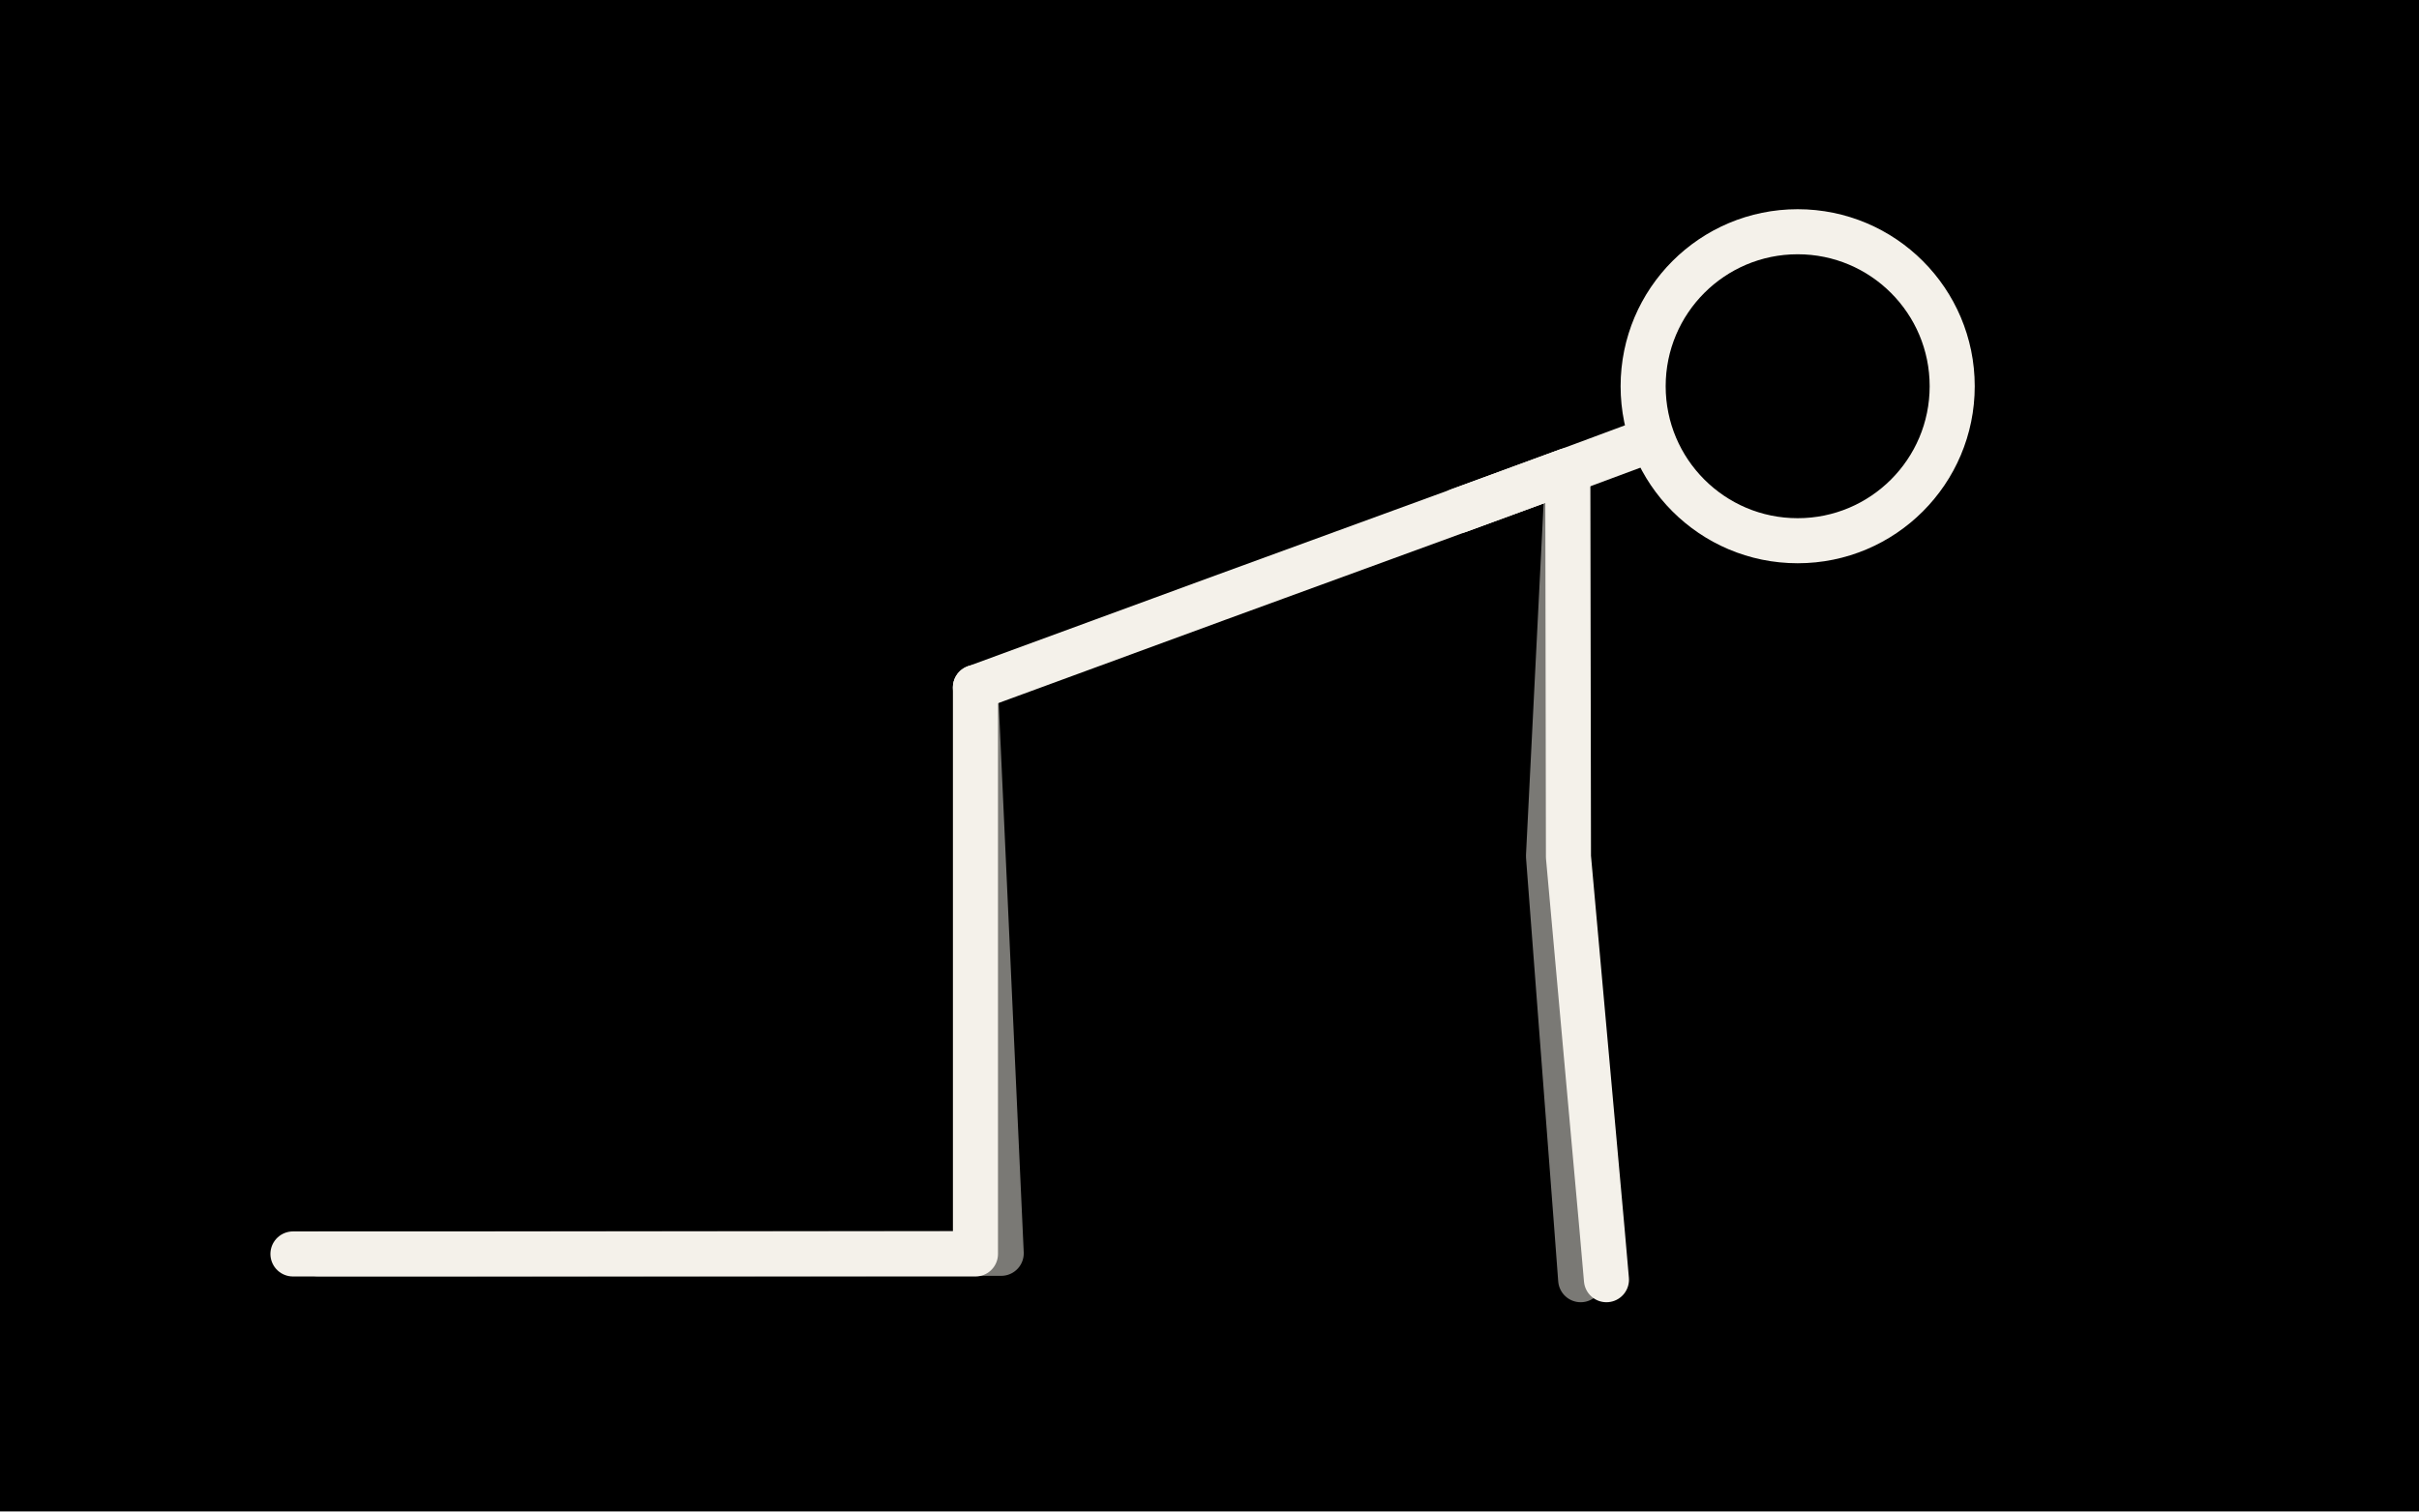
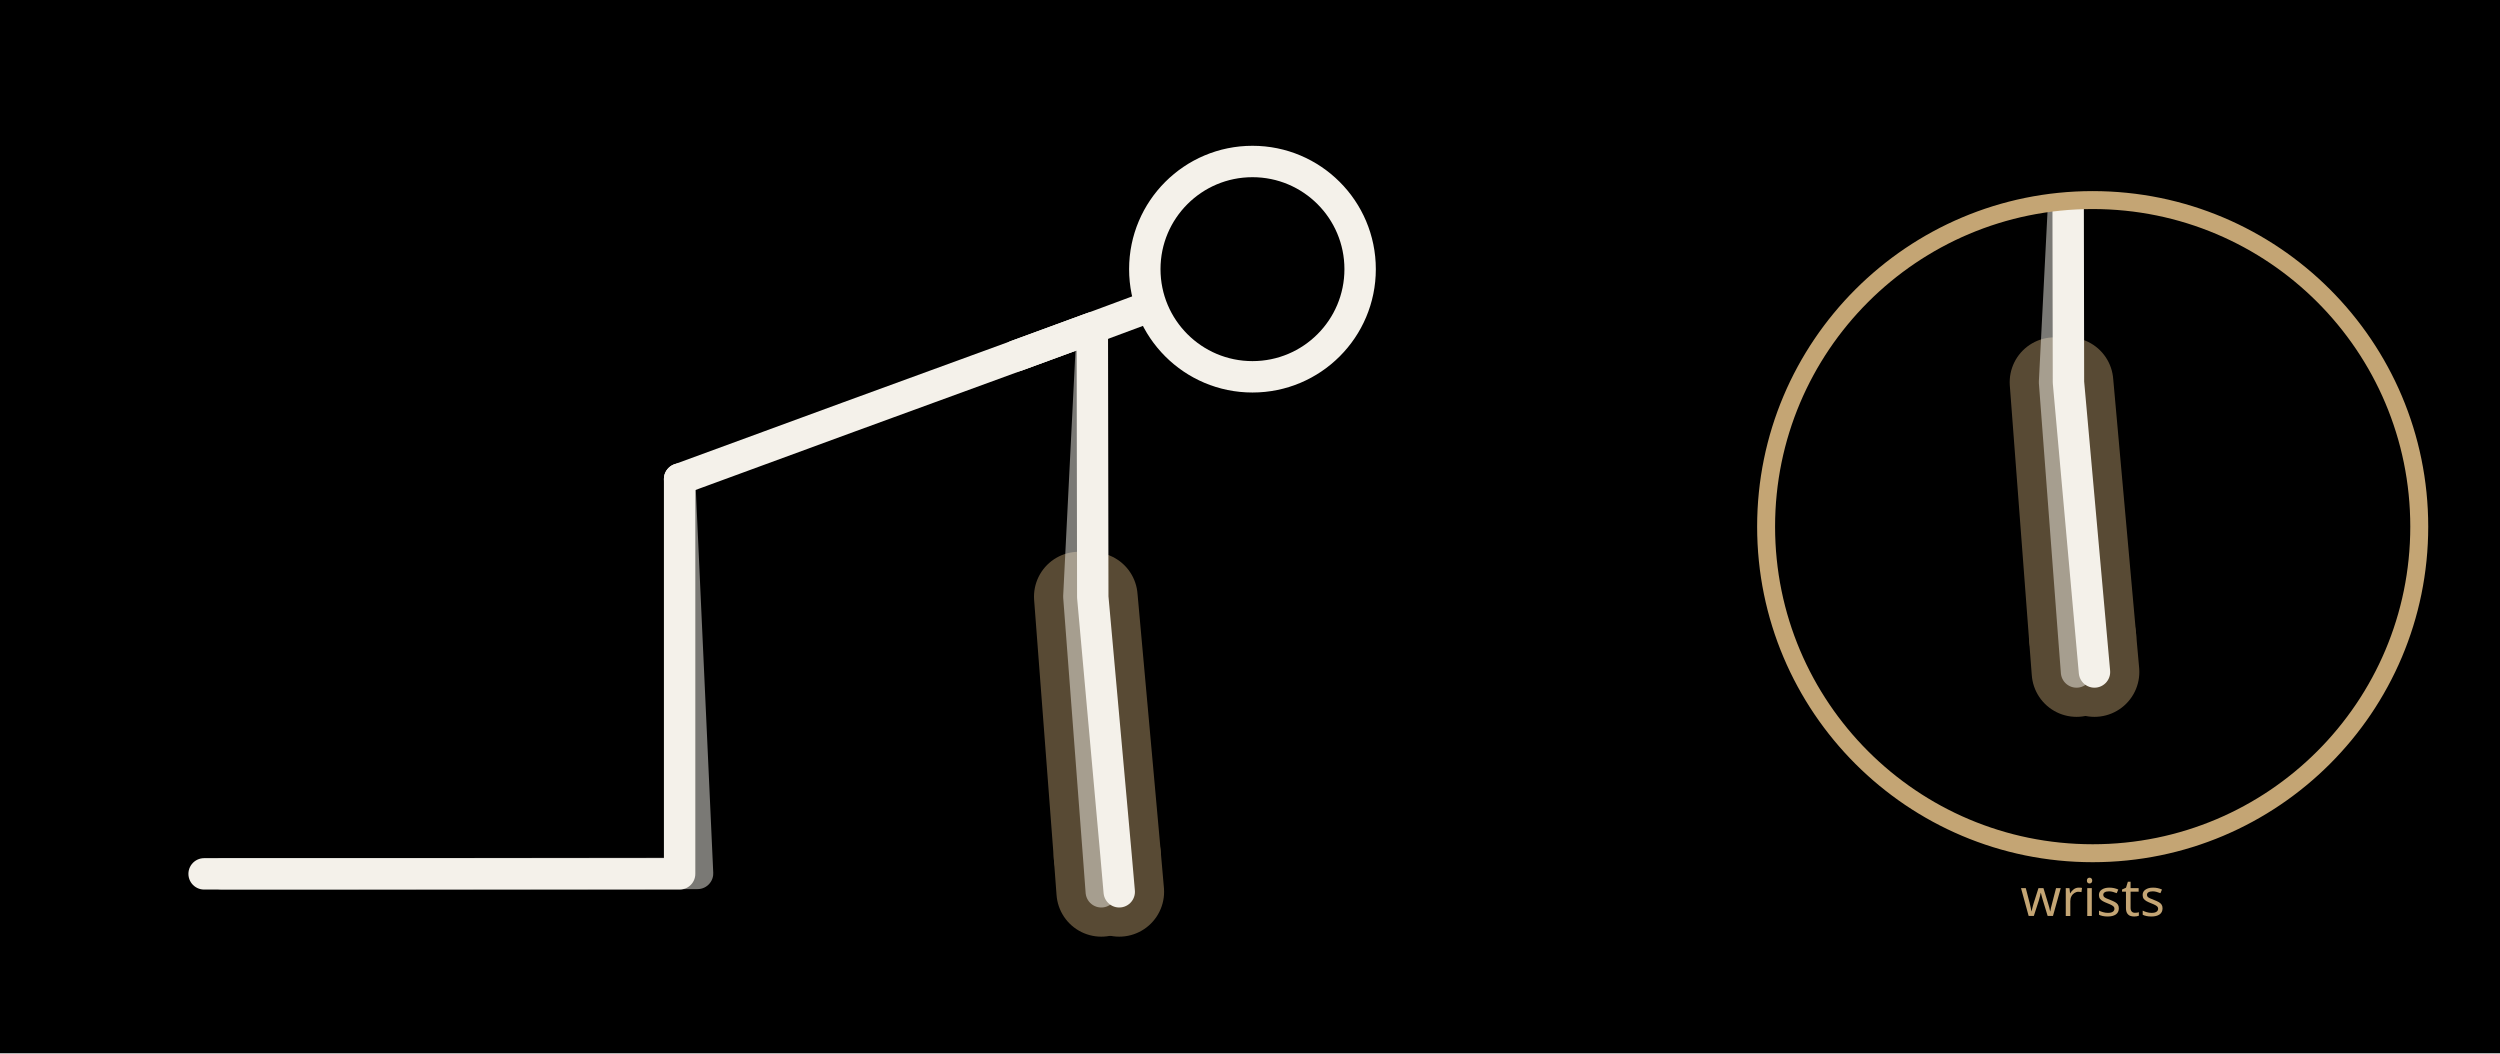
- <svg xmlns="http://www.w3.org/2000/svg" viewBox="-201.5 -198.8 375.7 234.8" role="img" aria-label="Wrist load">
-   <rect x="-201.5" y="-198.8" width="375.7" height="234.8" fill="#000" />
+ <svg xmlns="http://www.w3.org/2000/svg" viewBox="-201.5 -198.8 557.3 234.8" role="img" aria-label="Wrist load">
+   <rect x="-201.5" y="-198.8" width="557.3" height="234.8" fill="#000" />
  <g fill="none" stroke="#f4f1ea" stroke-width="7" stroke-linecap="round" stroke-linejoin="round">
+     <g stroke="#c4a574" stroke-width="20" opacity="0.45">
+       <polyline points="42.1,-65.7 47.3,-8">
+         <animate attributeName="points" values="42.1,-65.7 47.3,-8;42.1,-65.7 47.3,-8;41.9,-65.7 47.3,-8;41.4,-65.7 47.2,-8;41.2,-65.6 47.2,-8;41.3,-65.7 47.2,-8;41.8,-65.7 47.2,-8;42.7,-65.8 47.4,-8;44,-65.9 47.5,-8;45.7,-66 47.7,-8;47.5,-66 47.9,-8;49.3,-66 48.2,-8;51.1,-65.9 48.4,-8;52.6,-65.8 48.6,-8;53.6,-65.8 48.7,-8;54,-65.7 48.7,-8;54,-65.7 48.7,-8;53.6,-65.8 48.7,-8;52.6,-65.8 48.6,-8;51.1,-65.9 48.4,-8;49.3,-66 48.2,-8;47.5,-66 47.9,-8;45.7,-66 47.7,-8;44,-65.9 47.5,-8;42.7,-65.8 47.4,-8;41.8,-65.7 47.2,-8;41.3,-65.7 47.2,-8;41.2,-65.6 47.2,-8;41.4,-65.7 47.2,-8;41.9,-65.7 47.3,-8;42.1,-65.7 47.3,-8" dur="3.3s" repeatCount="indefinite" calcMode="linear" keyTimes="0;0.121;0.147;0.173;0.199;0.225;0.251;0.277;0.303;0.329;0.355;0.381;0.407;0.433;0.459;0.485;0.636;0.662;0.688;0.714;0.74;0.766;0.792;0.818;0.844;0.87;0.896;0.922;0.948;0.974;1" />
+       </polyline>
+       <polyline points="47.3,-8 48,0">
+         <animate attributeName="points" values="47.3,-8 48,0;47.3,-8 48,0;47.3,-8 48,0;47.2,-8 48,0;47.2,-8 48,0;47.2,-8 48,0;47.2,-8 48,0;47.4,-8 48,0;47.5,-8 48,0;47.7,-8 48,0;47.9,-8 48,0;48.2,-8 48,0;48.4,-8 48,0;48.6,-8 48,0;48.7,-8 48,0;48.7,-8 48,0;48.7,-8 48,0;48.7,-8 48,0;48.6,-8 48,0;48.4,-8 48,0;48.2,-8 48,0;47.9,-8 48,0;47.7,-8 48,0;47.5,-8 48,0;47.4,-8 48,0;47.2,-8 48,0;47.2,-8 48,0;47.2,-8 48,0;47.2,-8 48,0;47.3,-8 48,0;47.3,-8 48,0" dur="3.3s" repeatCount="indefinite" calcMode="linear" keyTimes="0;0.121;0.147;0.173;0.199;0.225;0.251;0.277;0.303;0.329;0.355;0.381;0.407;0.433;0.459;0.485;0.636;0.662;0.688;0.714;0.74;0.766;0.792;0.818;0.844;0.87;0.896;0.922;0.948;0.974;1" />
+       </polyline>
+       <polyline points="39,-65.8 43.4,-8">
+         <animate attributeName="points" values="39,-65.8 43.4,-8;39,-65.8 43.4,-8;39,-65.8 43.4,-8;38.8,-65.8 43.4,-8;38.9,-65.8 43.4,-8;39.3,-65.9 43.4,-8;40,-66 43.5,-8.1;41.2,-66.1 43.7,-8.1;42.8,-66.1 43.9,-8.2;44.7,-66.2 44.1,-8.2;46.8,-66.2 44.4,-8.2;49.1,-66.1 44.7,-8.2;51.3,-65.9 44.9,-8.2;53.5,-65.6 45.2,-8.2;55.5,-65.3 45.5,-8.2;57.3,-65 45.7,-8.1;57.3,-65 45.7,-8.1;55.5,-65.3 45.5,-8.2;53.5,-65.6 45.2,-8.2;51.3,-65.9 44.9,-8.2;49.1,-66.1 44.7,-8.2;46.8,-66.2 44.4,-8.2;44.7,-66.2 44.1,-8.2;42.8,-66.1 43.9,-8.2;41.2,-66.1 43.7,-8.1;40,-66 43.5,-8.1;39.3,-65.9 43.4,-8;38.9,-65.8 43.4,-8;38.8,-65.8 43.4,-8;39,-65.8 43.4,-8;39,-65.8 43.4,-8" dur="3.3s" repeatCount="indefinite" calcMode="linear" keyTimes="0;0.121;0.147;0.173;0.199;0.225;0.251;0.277;0.303;0.329;0.355;0.381;0.407;0.433;0.459;0.485;0.636;0.662;0.688;0.714;0.74;0.766;0.792;0.818;0.844;0.87;0.896;0.922;0.948;0.974;1" />
+       </polyline>
+       <polyline points="43.4,-8 44,0">
+         <animate attributeName="points" values="43.4,-8 44,0;43.4,-8 44,0;43.4,-8 44,0;43.4,-8 44,0;43.4,-8 44,0;43.4,-8 44,-0.1;43.5,-8.1 44,-0.1;43.7,-8.1 44,-0.1;43.9,-8.2 44,-0.2;44.1,-8.2 44,-0.2;44.4,-8.2 44,-0.2;44.7,-8.2 44.1,-0.2;44.9,-8.2 44.1,-0.3;45.2,-8.2 44.1,-0.3;45.5,-8.2 44.1,-0.3;45.7,-8.1 44.1,-0.3;45.7,-8.1 44.1,-0.3;45.5,-8.2 44.1,-0.3;45.2,-8.2 44.1,-0.3;44.9,-8.2 44.1,-0.3;44.7,-8.2 44.1,-0.2;44.4,-8.2 44,-0.2;44.1,-8.2 44,-0.2;43.9,-8.2 44,-0.2;43.7,-8.1 44,-0.1;43.5,-8.1 44,-0.1;43.4,-8 44,-0.1;43.4,-8 44,0;43.4,-8 44,0;43.4,-8 44,0;43.4,-8 44,0" dur="3.3s" repeatCount="indefinite" calcMode="linear" keyTimes="0;0.121;0.147;0.173;0.199;0.225;0.251;0.277;0.303;0.329;0.355;0.381;0.407;0.433;0.459;0.485;0.636;0.662;0.688;0.714;0.74;0.766;0.792;0.818;0.844;0.87;0.896;0.922;0.948;0.974;1" />
+       </polyline>
+     </g>
    <polyline points="-50,-92 -50,-92 -46,-4.1 -132,-4 -152,-4" opacity="0.5">
      <animate attributeName="points" values="-50,-92 -50,-92 -46,-4.1 -132,-4 -152,-4;-50,-92 -50,-92 -46,-4.1 -132,-4 -152,-4;-49.6,-91.9 -49.6,-91.9 -46,-4 -132,-4 -152,-4;-48.6,-91.8 -48.6,-91.8 -46,-3.8 -132,-4 -152,-4;-46.9,-91.6 -46.9,-91.6 -46,-3.6 -132,-4 -152,-4;-44.7,-91.2 -44.7,-91.2 -46,-3.3 -132,-4 -152,-4;-42.1,-90.9 -42.1,-90.9 -46,-3 -132,-4 -152,-4;-39.1,-90.4 -39.1,-90.4 -46,-2.7 -132,-4 -152,-4;-36,-90 -36,-90 -46,-2.6 -132,-4 -152,-4;-32.9,-89.6 -32.9,-89.6 -46,-2.5 -132,-4 -152,-4;-29.9,-89.1 -29.9,-89.1 -46,-2.6 -132,-4 -152,-4;-27.3,-88.8 -27.3,-88.8 -46,-2.8 -132,-4 -152,-4;-25.1,-88.4 -25.1,-88.4 -46,-3 -132,-4 -152,-4;-23.4,-88.2 -23.4,-88.2 -46,-3.2 -132,-4 -152,-4;-22.4,-88.1 -22.4,-88.1 -46,-3.3 -132,-4 -152,-4;-22,-88 -22,-88 -46,-3.3 -132,-4 -152,-4;-22,-88 -22,-88 -46,-3.3 -132,-4 -152,-4;-22.4,-88.1 -22.4,-88.1 -46,-3.3 -132,-4 -152,-4;-23.4,-88.2 -23.4,-88.2 -46,-3.2 -132,-4 -152,-4;-25.1,-88.4 -25.1,-88.4 -46,-3 -132,-4 -152,-4;-27.3,-88.8 -27.3,-88.8 -46,-2.8 -132,-4 -152,-4;-29.9,-89.1 -29.9,-89.1 -46,-2.6 -132,-4 -152,-4;-32.9,-89.6 -32.9,-89.6 -46,-2.5 -132,-4 -152,-4;-36,-90 -36,-90 -46,-2.6 -132,-4 -152,-4;-39.1,-90.4 -39.1,-90.4 -46,-2.7 -132,-4 -152,-4;-42.1,-90.9 -42.1,-90.9 -46,-3 -132,-4 -152,-4;-44.7,-91.2 -44.7,-91.2 -46,-3.3 -132,-4 -152,-4;-46.9,-91.6 -46.9,-91.6 -46,-3.6 -132,-4 -152,-4;-48.6,-91.8 -48.6,-91.8 -46,-3.8 -132,-4 -152,-4;-49.6,-91.9 -49.6,-91.9 -46,-4 -132,-4 -152,-4;-50,-92 -50,-92 -46,-4.1 -132,-4 -152,-4" dur="3.3s" repeatCount="indefinite" calcMode="linear" keyTimes="0;0.121;0.147;0.173;0.199;0.225;0.251;0.277;0.303;0.329;0.355;0.381;0.407;0.433;0.459;0.485;0.636;0.662;0.688;0.714;0.74;0.766;0.792;0.818;0.844;0.87;0.896;0.922;0.948;0.974;1" />
    </polyline>
    <polyline points="25.1,-119.5 42,-125.7 39,-65.8 43.4,-8 44,0" opacity="0.5">
      <animate attributeName="points" values="25.1,-119.5 42,-125.7 39,-65.8 43.4,-8 44,0;25.1,-119.5 42,-125.7 39,-65.8 43.4,-8 44,0;25.5,-119.5 42.4,-125.7 39,-65.8 43.4,-8 44,0;26.5,-119.4 43.4,-125.6 38.8,-65.8 43.4,-8 44,0;28.1,-119.3 45,-125.5 38.9,-65.8 43.4,-8 44,0;30.3,-119.1 47.1,-125.4 39.3,-65.9 43.4,-8 44,-0.1;32.9,-118.9 49.7,-125.2 40,-66 43.5,-8.1 44,-0.1;35.8,-118.6 52.6,-125 41.2,-66.1 43.7,-8.1 44,-0.1;38.8,-118.4 55.6,-124.8 42.8,-66.1 43.9,-8.2 44,-0.2;41.8,-118.1 58.7,-124.5 44.7,-66.2 44.1,-8.2 44,-0.2;44.7,-117.9 61.5,-124.3 46.8,-66.2 44.4,-8.2 44,-0.2;47.3,-117.6 64.1,-124.1 49.1,-66.1 44.7,-8.2 44.1,-0.2;49.5,-117.5 66.3,-124 51.3,-65.9 44.9,-8.2 44.1,-0.3;51.1,-117.3 67.9,-123.9 53.5,-65.6 45.2,-8.2 44.1,-0.3;52.1,-117.2 68.9,-123.8 55.5,-65.3 45.5,-8.2 44.1,-0.3;52.5,-117.2 69.2,-123.8 57.3,-65 45.7,-8.1 44.1,-0.3;52.5,-117.2 69.2,-123.8 57.3,-65 45.7,-8.1 44.1,-0.3;52.1,-117.2 68.9,-123.8 55.5,-65.3 45.5,-8.2 44.1,-0.3;51.1,-117.3 67.9,-123.9 53.5,-65.6 45.2,-8.2 44.1,-0.3;49.5,-117.5 66.3,-124 51.3,-65.9 44.9,-8.2 44.1,-0.3;47.3,-117.6 64.1,-124.1 49.1,-66.1 44.7,-8.2 44.1,-0.2;44.7,-117.9 61.5,-124.3 46.8,-66.2 44.4,-8.2 44,-0.2;41.8,-118.1 58.7,-124.5 44.7,-66.2 44.1,-8.2 44,-0.2;38.8,-118.4 55.6,-124.8 42.8,-66.1 43.9,-8.2 44,-0.2;35.8,-118.6 52.6,-125 41.2,-66.1 43.7,-8.1 44,-0.1;32.9,-118.9 49.7,-125.2 40,-66 43.5,-8.1 44,-0.1;30.3,-119.1 47.1,-125.4 39.3,-65.9 43.4,-8 44,-0.1;28.1,-119.3 45,-125.5 38.9,-65.8 43.4,-8 44,0;26.5,-119.4 43.4,-125.6 38.8,-65.8 43.4,-8 44,0;25.5,-119.5 42.4,-125.7 39,-65.8 43.4,-8 44,0;25.1,-119.5 42,-125.7 39,-65.8 43.4,-8 44,0" dur="3.3s" repeatCount="indefinite" calcMode="linear" keyTimes="0;0.121;0.147;0.173;0.199;0.225;0.251;0.277;0.303;0.329;0.355;0.381;0.407;0.433;0.459;0.485;0.636;0.662;0.688;0.714;0.74;0.766;0.792;0.818;0.844;0.87;0.896;0.922;0.948;0.974;1" />
    </polyline>
    <polyline points="-50,-92 -12.4,-105.8 25.1,-119.5 43.9,-126.4 55.2,-130.6">
      <animate attributeName="points" values="-50,-92 -12.4,-105.8 25.1,-119.5 43.9,-126.4 55.2,-130.6;-50,-92 -12.4,-105.8 25.1,-119.5 43.9,-126.4 55.2,-130.6;-49.6,-91.9 -12.1,-105.7 25.5,-119.5 44.2,-126.4 55.5,-130.5;-48.6,-91.8 -11.1,-105.6 26.5,-119.4 45.2,-126.3 56.5,-130.5;-46.9,-91.6 -9.4,-105.4 28.1,-119.3 46.9,-126.2 58.1,-130.4;-44.7,-91.2 -7.2,-105.2 30.3,-119.1 49,-126.1 60.3,-130.2;-42.1,-90.9 -4.6,-104.9 32.9,-118.9 51.6,-125.9 62.8,-130.1;-39.1,-90.4 -1.7,-104.5 35.8,-118.6 54.5,-125.7 65.7,-129.9;-36,-90 1.4,-104.2 38.8,-118.4 57.5,-125.5 68.7,-129.7;-32.9,-89.6 4.5,-103.8 41.8,-118.1 60.5,-125.2 71.7,-129.5;-29.9,-89.1 7.4,-103.5 44.7,-117.9 63.4,-125 74.6,-129.4;-27.3,-88.8 10,-103.2 47.3,-117.6 66,-124.9 77.2,-129.2;-25.1,-88.4 12.2,-102.9 49.5,-117.5 68.1,-124.7 79.3,-129.1;-23.4,-88.2 13.9,-102.8 51.1,-117.3 69.8,-124.6 80.9,-129;-22.4,-88.1 14.9,-102.6 52.1,-117.2 70.8,-124.5 81.9,-128.9;-22,-88 15.2,-102.6 52.5,-117.2 71.1,-124.5 82.3,-128.9;-22,-88 15.2,-102.6 52.5,-117.2 71.1,-124.5 82.3,-128.9;-22.4,-88.1 14.9,-102.6 52.1,-117.2 70.8,-124.5 81.9,-128.9;-23.4,-88.2 13.9,-102.8 51.1,-117.3 69.8,-124.6 80.9,-129;-25.1,-88.4 12.2,-102.9 49.5,-117.5 68.1,-124.7 79.3,-129.1;-27.3,-88.8 10,-103.2 47.3,-117.6 66,-124.9 77.2,-129.2;-29.9,-89.1 7.4,-103.5 44.7,-117.9 63.4,-125 74.6,-129.4;-32.9,-89.6 4.5,-103.8 41.8,-118.1 60.5,-125.2 71.7,-129.5;-36,-90 1.4,-104.2 38.8,-118.4 57.5,-125.5 68.7,-129.7;-39.1,-90.4 -1.7,-104.5 35.8,-118.6 54.5,-125.7 65.7,-129.9;-42.1,-90.9 -4.6,-104.9 32.9,-118.9 51.6,-125.9 62.8,-130.1;-44.7,-91.2 -7.2,-105.2 30.3,-119.1 49,-126.1 60.3,-130.2;-46.9,-91.6 -9.4,-105.4 28.1,-119.3 46.9,-126.2 58.1,-130.4;-48.6,-91.8 -11.1,-105.6 26.5,-119.4 45.2,-126.3 56.5,-130.5;-49.6,-91.9 -12.1,-105.7 25.5,-119.5 44.2,-126.4 55.5,-130.5;-50,-92 -12.4,-105.8 25.1,-119.5 43.9,-126.4 55.2,-130.6" dur="3.3s" repeatCount="indefinite" calcMode="linear" keyTimes="0;0.121;0.147;0.173;0.199;0.225;0.251;0.277;0.303;0.329;0.355;0.381;0.407;0.433;0.459;0.485;0.636;0.662;0.688;0.714;0.74;0.766;0.792;0.818;0.844;0.87;0.896;0.922;0.948;0.974;1" />
    </polyline>
    <circle cx="77.7" cy="-138.8" r="24" fill="#000">
      <animate attributeName="cx" values="77.7;77.7;78;79;80.6;82.8;85.3;88.2;91.2;94.2;97;99.6;101.7;103.3;104.3;104.6;104.6;104.3;103.3;101.7;99.6;97;94.2;91.2;88.2;85.3;82.8;80.6;79;78;77.7" dur="3.3s" repeatCount="indefinite" calcMode="linear" keyTimes="0;0.121;0.147;0.173;0.199;0.225;0.251;0.277;0.303;0.329;0.355;0.381;0.407;0.433;0.459;0.485;0.636;0.662;0.688;0.714;0.74;0.766;0.792;0.818;0.844;0.87;0.896;0.922;0.948;0.974;1" />
      <animate attributeName="cy" values="-138.8;-138.8;-138.8;-138.8;-138.7;-138.6;-138.5;-138.4;-138.2;-138.1;-138;-137.9;-137.8;-137.7;-137.6;-137.6;-137.6;-137.6;-137.7;-137.8;-137.9;-138;-138.1;-138.2;-138.4;-138.5;-138.6;-138.7;-138.8;-138.8;-138.8" dur="3.3s" repeatCount="indefinite" calcMode="linear" keyTimes="0;0.121;0.147;0.173;0.199;0.225;0.251;0.277;0.303;0.329;0.355;0.381;0.407;0.433;0.459;0.485;0.636;0.662;0.688;0.714;0.74;0.766;0.792;0.818;0.844;0.87;0.896;0.922;0.948;0.974;1" />
    </circle>
    <polyline points="-50,-92 -50,-92 -50,-4 -136,-4 -156,-4">
      <animate attributeName="points" values="-50,-92 -50,-92 -50,-4 -136,-4 -156,-4;-50,-92 -50,-92 -50,-4 -136,-4 -156,-4;-49.6,-91.9 -49.6,-91.9 -50,-4 -136,-4 -156,-4;-48.6,-91.8 -48.6,-91.8 -50,-3.8 -136,-4 -156,-4;-46.9,-91.6 -46.9,-91.6 -50,-3.6 -136,-4 -156,-4;-44.7,-91.2 -44.7,-91.2 -50,-3.4 -136,-4 -156,-4;-42.1,-90.9 -42.1,-90.9 -50,-3.2 -136,-4 -156,-4;-39.1,-90.4 -39.1,-90.4 -50,-3.1 -136,-4 -156,-4;-36,-90 -36,-90 -50,-3.1 -136,-4 -156,-4;-32.9,-89.6 -32.9,-89.6 -50,-3.2 -136,-4 -156,-4;-29.9,-89.1 -29.9,-89.1 -50,-3.5 -136,-4 -156,-4;-27.3,-88.8 -27.3,-88.8 -50,-3.7 -136,-4 -156,-4;-25.1,-88.4 -25.1,-88.4 -50,-4 -136,-4 -156,-4;-23.4,-88.2 -23.4,-88.2 -50,-4.3 -136,-4 -156,-4;-22.4,-88.1 -22.4,-88.1 -50,-4.5 -136,-4 -156,-4;-22,-88 -22,-88 -50,-4.6 -136,-4 -156,-4;-22,-88 -22,-88 -50,-4.6 -136,-4 -156,-4;-22.4,-88.1 -22.4,-88.1 -50,-4.5 -136,-4 -156,-4;-23.4,-88.2 -23.4,-88.2 -50,-4.3 -136,-4 -156,-4;-25.1,-88.4 -25.1,-88.4 -50,-4 -136,-4 -156,-4;-27.3,-88.8 -27.3,-88.8 -50,-3.7 -136,-4 -156,-4;-29.9,-89.1 -29.9,-89.1 -50,-3.5 -136,-4 -156,-4;-32.9,-89.6 -32.9,-89.6 -50,-3.2 -136,-4 -156,-4;-36,-90 -36,-90 -50,-3.1 -136,-4 -156,-4;-39.1,-90.4 -39.1,-90.4 -50,-3.1 -136,-4 -156,-4;-42.1,-90.9 -42.1,-90.9 -50,-3.2 -136,-4 -156,-4;-44.7,-91.2 -44.7,-91.2 -50,-3.4 -136,-4 -156,-4;-46.9,-91.6 -46.9,-91.6 -50,-3.6 -136,-4 -156,-4;-48.6,-91.8 -48.6,-91.8 -50,-3.8 -136,-4 -156,-4;-49.6,-91.9 -49.6,-91.9 -50,-4 -136,-4 -156,-4;-50,-92 -50,-92 -50,-4 -136,-4 -156,-4" dur="3.3s" repeatCount="indefinite" calcMode="linear" keyTimes="0;0.121;0.147;0.173;0.199;0.225;0.251;0.277;0.303;0.329;0.355;0.381;0.407;0.433;0.459;0.485;0.636;0.662;0.688;0.714;0.74;0.766;0.792;0.818;0.844;0.87;0.896;0.922;0.948;0.974;1" />
    </polyline>
    <polyline points="25.1,-119.5 42,-125.7 42.1,-65.7 47.3,-8 48,0">
      <animate attributeName="points" values="25.1,-119.5 42,-125.7 42.1,-65.7 47.3,-8 48,0;25.1,-119.5 42,-125.7 42.1,-65.7 47.3,-8 48,0;25.5,-119.5 42.4,-125.7 41.9,-65.7 47.3,-8 48,0;26.5,-119.4 43.4,-125.6 41.4,-65.7 47.2,-8 48,0;28.1,-119.3 45,-125.5 41.2,-65.6 47.2,-8 48,0;30.3,-119.1 47.1,-125.4 41.3,-65.7 47.2,-8 48,0;32.9,-118.9 49.7,-125.2 41.8,-65.7 47.2,-8 48,0;35.8,-118.6 52.6,-125 42.7,-65.8 47.4,-8 48,0;38.8,-118.4 55.6,-124.8 44,-65.9 47.5,-8 48,0;41.8,-118.1 58.7,-124.5 45.7,-66 47.7,-8 48,0;44.7,-117.9 61.5,-124.3 47.5,-66 47.9,-8 48,0;47.3,-117.6 64.1,-124.1 49.3,-66 48.2,-8 48,0;49.5,-117.5 66.3,-124 51.1,-65.9 48.4,-8 48,0;51.1,-117.3 67.9,-123.9 52.6,-65.8 48.6,-8 48,0;52.1,-117.2 68.9,-123.8 53.6,-65.8 48.7,-8 48,0;52.5,-117.2 69.2,-123.8 54,-65.7 48.7,-8 48,0;52.5,-117.2 69.2,-123.8 54,-65.7 48.7,-8 48,0;52.1,-117.2 68.9,-123.8 53.6,-65.8 48.7,-8 48,0;51.1,-117.3 67.9,-123.9 52.6,-65.8 48.6,-8 48,0;49.5,-117.5 66.3,-124 51.1,-65.9 48.4,-8 48,0;47.3,-117.6 64.1,-124.1 49.3,-66 48.2,-8 48,0;44.7,-117.9 61.5,-124.3 47.5,-66 47.9,-8 48,0;41.8,-118.1 58.7,-124.5 45.7,-66 47.7,-8 48,0;38.8,-118.4 55.6,-124.8 44,-65.9 47.5,-8 48,0;35.8,-118.6 52.6,-125 42.7,-65.8 47.4,-8 48,0;32.9,-118.9 49.7,-125.2 41.8,-65.7 47.2,-8 48,0;30.3,-119.1 47.1,-125.4 41.3,-65.7 47.2,-8 48,0;28.1,-119.3 45,-125.5 41.2,-65.6 47.2,-8 48,0;26.5,-119.4 43.4,-125.6 41.4,-65.7 47.2,-8 48,0;25.5,-119.5 42.4,-125.7 41.9,-65.7 47.3,-8 48,0;25.1,-119.5 42,-125.7 42.1,-65.7 47.3,-8 48,0" dur="3.3s" repeatCount="indefinite" calcMode="linear" keyTimes="0;0.121;0.147;0.173;0.199;0.225;0.251;0.277;0.303;0.329;0.355;0.381;0.407;0.433;0.459;0.485;0.636;0.662;0.688;0.714;0.74;0.766;0.792;0.818;0.844;0.87;0.896;0.922;0.948;0.974;1" />
    </polyline>
+     <clipPath id="focus-wrist-load">
+       <circle cx="265" cy="-81.4" r="72.8" />
+     </clipPath>
+     <g clip-path="url(#focus-wrist-load)">
+       <circle cx="265" cy="-81.4" r="72.8" fill="#000" stroke="none" />
+       <g stroke="#c4a574" stroke-width="20" opacity="0.45">
+         <polyline points="259.6,-113.6 264.7,-56.8">
+           <animate attributeName="points" values="259.6,-113.6 264.7,-56.8;259.6,-113.6 264.7,-56.8;259.4,-113.5 264.6,-56.8;258.9,-113.5 264.6,-56.8;258.6,-113.5 264.5,-56.8;258.7,-113.5 264.6,-56.8;259.3,-113.5 264.6,-56.8;260.2,-113.6 264.7,-56.8;261.5,-113.7 264.9,-56.8;263.1,-113.8 265.1,-56.9;264.8,-113.8 265.3,-56.9;266.7,-113.8 265.5,-56.9;268.4,-113.7 265.7,-56.8;269.9,-113.7 265.9,-56.8;270.9,-113.6 266,-56.8;271.3,-113.6 266.1,-56.8;271.3,-113.6 266.1,-56.8;270.9,-113.6 266,-56.8;269.9,-113.7 265.9,-56.8;268.4,-113.7 265.7,-56.8;266.7,-113.8 265.5,-56.9;264.8,-113.8 265.3,-56.9;263.1,-113.8 265.1,-56.9;261.5,-113.7 264.9,-56.8;260.2,-113.6 264.7,-56.8;259.3,-113.5 264.6,-56.8;258.7,-113.5 264.6,-56.8;258.6,-113.5 264.5,-56.8;258.9,-113.5 264.6,-56.8;259.4,-113.5 264.6,-56.8;259.6,-113.6 264.7,-56.8" dur="3.3s" repeatCount="indefinite" calcMode="linear" keyTimes="0;0.121;0.147;0.173;0.199;0.225;0.251;0.277;0.303;0.329;0.355;0.381;0.407;0.433;0.459;0.485;0.636;0.662;0.688;0.714;0.74;0.766;0.792;0.818;0.844;0.87;0.896;0.922;0.948;0.974;1" />
+         </polyline>
+         <polyline points="264.7,-56.8 265.4,-49">
+           <animate attributeName="points" values="264.7,-56.8 265.4,-49;264.7,-56.8 265.4,-49;264.6,-56.8 265.4,-49;264.6,-56.8 265.4,-49;264.5,-56.8 265.4,-49;264.6,-56.8 265.4,-49;264.6,-56.8 265.4,-49;264.7,-56.8 265.4,-49;264.9,-56.8 265.4,-49;265.1,-56.9 265.4,-49;265.3,-56.9 265.4,-49;265.5,-56.9 265.4,-49;265.7,-56.8 265.4,-49;265.9,-56.8 265.4,-49;266,-56.8 265.4,-49;266.1,-56.8 265.4,-49;266.1,-56.8 265.4,-49;266,-56.8 265.4,-49;265.9,-56.8 265.4,-49;265.7,-56.8 265.4,-49;265.5,-56.9 265.4,-49;265.3,-56.9 265.4,-49;265.1,-56.9 265.4,-49;264.9,-56.8 265.4,-49;264.7,-56.8 265.4,-49;264.6,-56.8 265.4,-49;264.6,-56.8 265.4,-49;264.5,-56.8 265.4,-49;264.6,-56.8 265.4,-49;264.6,-56.8 265.4,-49;264.7,-56.8 265.4,-49" dur="3.3s" repeatCount="indefinite" calcMode="linear" keyTimes="0;0.121;0.147;0.173;0.199;0.225;0.251;0.277;0.303;0.329;0.355;0.381;0.407;0.433;0.459;0.485;0.636;0.662;0.688;0.714;0.74;0.766;0.792;0.818;0.844;0.87;0.896;0.922;0.948;0.974;1" />
+         </polyline>
+         <polyline points="256.5,-113.6 260.8,-56.8">
+           <animate attributeName="points" values="256.5,-113.6 260.8,-56.8;256.5,-113.6 260.8,-56.8;256.5,-113.6 260.8,-56.8;256.3,-113.6 260.8,-56.8;256.4,-113.7 260.8,-56.9;256.8,-113.7 260.9,-56.9;257.5,-113.8 261,-56.9;258.7,-113.9 261.1,-57;260.3,-114 261.3,-57;262.1,-114 261.5,-57;264.2,-114 261.8,-57.1;266.4,-113.9 262.1,-57.1;268.6,-113.7 262.4,-57.1;270.8,-113.4 262.6,-57.1;272.8,-113.1 262.9,-57;274.4,-112.8 263.1,-57;274.4,-112.8 263.1,-57;272.8,-113.1 262.9,-57;270.8,-113.4 262.6,-57.1;268.6,-113.7 262.4,-57.1;266.4,-113.9 262.1,-57.1;264.2,-114 261.8,-57.1;262.1,-114 261.5,-57;260.3,-114 261.3,-57;258.7,-113.9 261.1,-57;257.5,-113.8 261,-56.9;256.8,-113.7 260.9,-56.9;256.4,-113.7 260.8,-56.9;256.3,-113.6 260.8,-56.8;256.5,-113.6 260.8,-56.8;256.5,-113.6 260.8,-56.8" dur="3.3s" repeatCount="indefinite" calcMode="linear" keyTimes="0;0.121;0.147;0.173;0.199;0.225;0.251;0.277;0.303;0.329;0.355;0.381;0.407;0.433;0.459;0.485;0.636;0.662;0.688;0.714;0.74;0.766;0.792;0.818;0.844;0.87;0.896;0.922;0.948;0.974;1" />
+         </polyline>
+         <polyline points="260.8,-56.8 261.4,-49">
+           <animate attributeName="points" values="260.8,-56.8 261.4,-49;260.8,-56.8 261.4,-49;260.8,-56.8 261.4,-49;260.8,-56.8 261.4,-49;260.8,-56.9 261.4,-49;260.9,-56.9 261.4,-49.1;261,-56.9 261.5,-49.1;261.1,-57 261.5,-49.1;261.3,-57 261.5,-49.1;261.5,-57 261.5,-49.2;261.8,-57.1 261.5,-49.2;262.1,-57.1 261.5,-49.2;262.4,-57.1 261.5,-49.3;262.6,-57.1 261.5,-49.3;262.9,-57 261.5,-49.3;263.1,-57 261.5,-49.3;263.1,-57 261.5,-49.3;262.9,-57 261.5,-49.3;262.6,-57.1 261.5,-49.3;262.4,-57.1 261.5,-49.3;262.1,-57.1 261.5,-49.2;261.8,-57.1 261.5,-49.2;261.5,-57 261.5,-49.2;261.3,-57 261.5,-49.1;261.1,-57 261.5,-49.1;261,-56.9 261.5,-49.1;260.9,-56.9 261.4,-49.1;260.8,-56.9 261.4,-49;260.8,-56.8 261.4,-49;260.8,-56.8 261.4,-49;260.8,-56.8 261.4,-49" dur="3.3s" repeatCount="indefinite" calcMode="linear" keyTimes="0;0.121;0.147;0.173;0.199;0.225;0.251;0.277;0.303;0.329;0.355;0.381;0.407;0.433;0.459;0.485;0.636;0.662;0.688;0.714;0.74;0.766;0.792;0.818;0.844;0.87;0.896;0.922;0.948;0.974;1" />
+         </polyline>
+       </g>
+       <polyline points="169.1,-139.4 169.1,-139.4 173,-53 88.6,-52.9 68.9,-52.9" opacity="0.5">
+         <animate attributeName="points" values="169.1,-139.4 169.1,-139.4 173,-53 88.6,-52.9 68.9,-52.9;169.1,-139.4 169.1,-139.4 173,-53 88.6,-52.9 68.9,-52.9;169.5,-139.3 169.5,-139.3 173,-53 88.6,-52.9 68.9,-52.9;170.5,-139.2 170.5,-139.2 173,-52.8 88.6,-52.9 68.9,-52.9;172.1,-138.9 172.1,-138.9 173,-52.5 88.6,-52.9 68.9,-52.9;174.3,-138.6 174.3,-138.6 173,-52.2 88.6,-52.9 68.9,-52.9;176.9,-138.2 176.9,-138.2 173,-51.9 88.6,-52.9 68.9,-52.9;179.8,-137.8 179.8,-137.8 173,-51.7 88.6,-52.9 68.9,-52.9;182.9,-137.4 182.9,-137.4 173,-51.5 88.6,-52.9 68.9,-52.9;185.9,-137 185.9,-137 173,-51.5 88.6,-52.9 68.9,-52.9;188.8,-136.5 188.8,-136.5 173,-51.6 88.6,-52.9 68.9,-52.9;191.4,-136.2 191.4,-136.2 173,-51.7 88.6,-52.9 68.9,-52.9;193.6,-135.9 193.6,-135.9 173,-51.9 88.6,-52.9 68.9,-52.9;195.3,-135.6 195.3,-135.6 173,-52.1 88.6,-52.9 68.9,-52.9;196.3,-135.5 196.3,-135.5 173,-52.2 88.6,-52.9 68.9,-52.9;196.6,-135.4 196.6,-135.4 173,-52.3 88.6,-52.9 68.9,-52.9;196.6,-135.4 196.6,-135.4 173,-52.3 88.6,-52.9 68.9,-52.9;196.3,-135.5 196.3,-135.5 173,-52.2 88.6,-52.9 68.9,-52.9;195.3,-135.6 195.3,-135.6 173,-52.1 88.6,-52.9 68.9,-52.9;193.6,-135.9 193.6,-135.9 173,-51.9 88.6,-52.9 68.9,-52.9;191.4,-136.2 191.4,-136.2 173,-51.7 88.6,-52.9 68.9,-52.9;188.8,-136.5 188.8,-136.5 173,-51.6 88.6,-52.9 68.9,-52.9;185.9,-137 185.9,-137 173,-51.5 88.6,-52.9 68.9,-52.9;182.9,-137.4 182.9,-137.4 173,-51.5 88.6,-52.9 68.9,-52.9;179.8,-137.8 179.8,-137.8 173,-51.7 88.6,-52.9 68.9,-52.9;176.9,-138.2 176.9,-138.2 173,-51.9 88.6,-52.9 68.9,-52.9;174.3,-138.6 174.3,-138.6 173,-52.2 88.6,-52.9 68.9,-52.9;172.1,-138.9 172.1,-138.9 173,-52.5 88.6,-52.9 68.9,-52.9;170.5,-139.2 170.5,-139.2 173,-52.8 88.6,-52.9 68.9,-52.9;169.5,-139.3 169.5,-139.3 173,-53 88.6,-52.9 68.9,-52.9;169.1,-139.4 169.1,-139.4 173,-53 88.6,-52.9 68.9,-52.9" dur="3.3s" repeatCount="indefinite" calcMode="linear" keyTimes="0;0.121;0.147;0.173;0.199;0.225;0.251;0.277;0.303;0.329;0.355;0.381;0.407;0.433;0.459;0.485;0.636;0.662;0.688;0.714;0.74;0.766;0.792;0.818;0.844;0.87;0.896;0.922;0.948;0.974;1" />
+       </polyline>
+       <polyline points="242.9,-166.4 259.5,-172.5 256.5,-113.6 260.8,-56.8 261.4,-49" opacity="0.5">
+         <animate attributeName="points" values="242.9,-166.4 259.5,-172.5 256.5,-113.6 260.8,-56.8 261.4,-49;242.9,-166.4 259.5,-172.5 256.5,-113.6 260.8,-56.8 261.4,-49;243.2,-166.4 259.8,-172.5 256.5,-113.6 260.8,-56.8 261.4,-49;244.2,-166.3 260.8,-172.4 256.3,-113.6 260.8,-56.8 261.4,-49;245.8,-166.2 262.4,-172.3 256.4,-113.7 260.8,-56.9 261.4,-49;247.9,-166 264.5,-172.1 256.8,-113.7 260.9,-56.9 261.4,-49.1;250.5,-165.8 267.1,-171.9 257.5,-113.8 261,-56.9 261.5,-49.1;253.3,-165.5 269.9,-171.7 258.7,-113.9 261.1,-57 261.5,-49.1;256.3,-165.3 272.9,-171.5 260.3,-114 261.3,-57 261.5,-49.1;259.3,-165 275.8,-171.3 262.1,-114 261.5,-57 261.5,-49.2;262.2,-164.8 278.7,-171.1 264.2,-114 261.8,-57.1 261.5,-49.2;264.7,-164.5 281.2,-170.9 266.4,-113.9 262.1,-57.1 261.5,-49.2;266.8,-164.4 283.3,-170.8 268.6,-113.7 262.4,-57.1 261.5,-49.3;268.4,-164.2 284.9,-170.6 270.8,-113.4 262.6,-57.1 261.5,-49.3;269.4,-164.1 285.9,-170.6 272.8,-113.1 262.9,-57 261.5,-49.3;269.8,-164.1 286.2,-170.6 274.4,-112.8 263.1,-57 261.5,-49.3;269.8,-164.1 286.2,-170.6 274.4,-112.8 263.1,-57 261.5,-49.3;269.4,-164.1 285.9,-170.6 272.8,-113.1 262.9,-57 261.5,-49.3;268.4,-164.2 284.9,-170.6 270.8,-113.4 262.6,-57.1 261.5,-49.3;266.8,-164.4 283.3,-170.8 268.6,-113.7 262.4,-57.1 261.5,-49.3;264.7,-164.5 281.2,-170.9 266.4,-113.9 262.1,-57.1 261.5,-49.2;262.2,-164.8 278.7,-171.1 264.2,-114 261.8,-57.1 261.5,-49.2;259.3,-165 275.8,-171.3 262.1,-114 261.5,-57 261.5,-49.2;256.3,-165.3 272.9,-171.5 260.3,-114 261.3,-57 261.5,-49.1;253.3,-165.5 269.9,-171.7 258.7,-113.9 261.1,-57 261.5,-49.1;250.5,-165.8 267.1,-171.9 257.5,-113.8 261,-56.9 261.5,-49.1;247.9,-166 264.5,-172.1 256.8,-113.7 260.9,-56.9 261.4,-49.1;245.8,-166.2 262.4,-172.3 256.4,-113.7 260.8,-56.9 261.4,-49;244.2,-166.3 260.8,-172.4 256.3,-113.6 260.8,-56.8 261.4,-49;243.2,-166.4 259.8,-172.5 256.5,-113.6 260.8,-56.8 261.4,-49;242.9,-166.4 259.5,-172.5 256.5,-113.6 260.8,-56.8 261.4,-49" dur="3.3s" repeatCount="indefinite" calcMode="linear" keyTimes="0;0.121;0.147;0.173;0.199;0.225;0.251;0.277;0.303;0.329;0.355;0.381;0.407;0.433;0.459;0.485;0.636;0.662;0.688;0.714;0.74;0.766;0.792;0.818;0.844;0.87;0.896;0.922;0.948;0.974;1" />
+       </polyline>
+       <polyline points="169.1,-139.4 206,-152.9 242.9,-166.4 261.3,-173.2 272.4,-177.2">
+         <animate attributeName="points" values="169.1,-139.4 206,-152.9 242.9,-166.4 261.3,-173.2 272.4,-177.2;169.1,-139.4 206,-152.9 242.9,-166.4 261.3,-173.2 272.4,-177.2;169.5,-139.3 206.3,-152.8 243.2,-166.4 261.7,-173.1 272.7,-177.2;170.5,-139.2 207.3,-152.7 244.2,-166.3 262.7,-173.1 273.7,-177.1;172.1,-138.9 209,-152.5 245.8,-166.2 264.2,-173 275.3,-177;174.3,-138.6 211.1,-152.3 247.9,-166 266.4,-172.8 277.4,-176.9;176.9,-138.2 213.7,-152 250.5,-165.8 268.9,-172.6 279.9,-176.8;179.8,-137.8 216.6,-151.7 253.3,-165.5 271.7,-172.4 282.8,-176.6;182.9,-137.4 219.6,-151.3 256.3,-165.3 274.7,-172.2 285.7,-176.4;185.9,-137 222.6,-151 259.3,-165 277.7,-172 288.7,-176.2;188.8,-136.5 225.5,-150.6 262.2,-164.8 280.5,-171.8 291.5,-176;191.4,-136.2 228.1,-150.4 264.7,-164.5 283,-171.6 294,-175.9;193.6,-135.9 230.2,-150.1 266.8,-164.4 285.1,-171.5 296.1,-175.7;195.3,-135.6 231.8,-149.9 268.4,-164.2 286.7,-171.4 297.7,-175.7;196.3,-135.5 232.8,-149.8 269.4,-164.1 287.7,-171.3 298.7,-175.6;196.6,-135.4 233.2,-149.8 269.8,-164.1 288.1,-171.3 299,-175.6;196.6,-135.4 233.2,-149.8 269.8,-164.1 288.1,-171.3 299,-175.6;196.3,-135.5 232.8,-149.8 269.4,-164.1 287.7,-171.3 298.7,-175.6;195.3,-135.6 231.8,-149.9 268.4,-164.2 286.7,-171.4 297.7,-175.7;193.6,-135.9 230.2,-150.1 266.8,-164.4 285.1,-171.5 296.1,-175.7;191.4,-136.2 228.1,-150.4 264.7,-164.5 283,-171.6 294,-175.9;188.8,-136.5 225.5,-150.6 262.2,-164.8 280.5,-171.8 291.5,-176;185.9,-137 222.6,-151 259.3,-165 277.7,-172 288.7,-176.2;182.9,-137.4 219.6,-151.3 256.3,-165.3 274.7,-172.2 285.7,-176.4;179.8,-137.8 216.6,-151.7 253.3,-165.5 271.7,-172.4 282.8,-176.6;176.9,-138.2 213.7,-152 250.5,-165.8 268.9,-172.6 279.9,-176.8;174.3,-138.6 211.1,-152.3 247.9,-166 266.4,-172.8 277.4,-176.9;172.1,-138.9 209,-152.5 245.8,-166.2 264.2,-173 275.3,-177;170.5,-139.2 207.3,-152.7 244.2,-166.3 262.7,-173.1 273.7,-177.1;169.5,-139.3 206.3,-152.8 243.2,-166.4 261.7,-173.1 272.7,-177.2;169.1,-139.4 206,-152.9 242.9,-166.4 261.3,-173.2 272.4,-177.2" dur="3.3s" repeatCount="indefinite" calcMode="linear" keyTimes="0;0.121;0.147;0.173;0.199;0.225;0.251;0.277;0.303;0.329;0.355;0.381;0.407;0.433;0.459;0.485;0.636;0.662;0.688;0.714;0.74;0.766;0.792;0.818;0.844;0.87;0.896;0.922;0.948;0.974;1" />
+       </polyline>
+       <circle cx="294.5" cy="-185.3" r="23.6" fill="#000">
+         <animate attributeName="cx" values="294.5;294.5;294.9;295.8;297.4;299.5;302;304.8;307.8;310.7;313.5;316;318.1;319.7;320.6;321;321;320.6;319.7;318.1;316;313.5;310.7;307.8;304.8;302;299.5;297.4;295.8;294.9;294.5" dur="3.3s" repeatCount="indefinite" calcMode="linear" keyTimes="0;0.121;0.147;0.173;0.199;0.225;0.251;0.277;0.303;0.329;0.355;0.381;0.407;0.433;0.459;0.485;0.636;0.662;0.688;0.714;0.74;0.766;0.792;0.818;0.844;0.87;0.896;0.922;0.948;0.974;1" />
+         <animate attributeName="cy" values="-185.3;-185.3;-185.3;-185.3;-185.2;-185.1;-185;-184.9;-184.8;-184.6;-184.5;-184.4;-184.3;-184.2;-184.2;-184.2;-184.2;-184.2;-184.2;-184.3;-184.4;-184.5;-184.6;-184.8;-184.9;-185;-185.1;-185.2;-185.3;-185.3;-185.3" dur="3.3s" repeatCount="indefinite" calcMode="linear" keyTimes="0;0.121;0.147;0.173;0.199;0.225;0.251;0.277;0.303;0.329;0.355;0.381;0.407;0.433;0.459;0.485;0.636;0.662;0.688;0.714;0.74;0.766;0.792;0.818;0.844;0.87;0.896;0.922;0.948;0.974;1" />
+       </circle>
+       <polyline points="169.1,-139.4 169.1,-139.4 169.1,-52.9 84.6,-52.9 65,-52.9">
+         <animate attributeName="points" values="169.1,-139.4 169.1,-139.4 169.1,-52.9 84.6,-52.9 65,-52.9;169.1,-139.4 169.1,-139.4 169.1,-52.9 84.6,-52.9 65,-52.9;169.5,-139.3 169.5,-139.3 169.1,-52.9 84.6,-52.9 65,-52.9;170.5,-139.2 170.5,-139.2 169.1,-52.7 84.6,-52.9 65,-52.9;172.1,-138.9 172.1,-138.9 169.1,-52.6 84.6,-52.9 65,-52.9;174.3,-138.6 174.3,-138.6 169.1,-52.3 84.6,-52.9 65,-52.9;176.9,-138.2 176.9,-138.2 169.1,-52.2 84.6,-52.9 65,-52.9;179.8,-137.8 179.8,-137.8 169.1,-52.1 84.6,-52.9 65,-52.9;182.9,-137.4 182.9,-137.4 169.1,-52.1 84.6,-52.9 65,-52.9;185.9,-137 185.9,-137 169.1,-52.2 84.6,-52.9 65,-52.9;188.8,-136.5 188.8,-136.5 169.1,-52.4 84.6,-52.9 65,-52.9;191.4,-136.2 191.4,-136.2 169.1,-52.7 84.6,-52.9 65,-52.9;193.6,-135.9 193.6,-135.9 169.1,-53 84.6,-52.9 65,-52.9;195.3,-135.6 195.3,-135.6 169.1,-53.2 84.6,-52.9 65,-52.9;196.3,-135.5 196.3,-135.5 169.1,-53.4 84.6,-52.9 65,-52.9;196.6,-135.4 196.6,-135.4 169.1,-53.5 84.6,-52.9 65,-52.9;196.6,-135.4 196.6,-135.4 169.1,-53.5 84.6,-52.9 65,-52.9;196.3,-135.5 196.3,-135.5 169.1,-53.4 84.6,-52.9 65,-52.9;195.3,-135.6 195.3,-135.6 169.1,-53.2 84.6,-52.9 65,-52.9;193.6,-135.9 193.6,-135.9 169.1,-53 84.6,-52.9 65,-52.9;191.4,-136.2 191.4,-136.2 169.1,-52.7 84.6,-52.9 65,-52.9;188.8,-136.5 188.8,-136.5 169.1,-52.4 84.6,-52.9 65,-52.9;185.9,-137 185.9,-137 169.1,-52.2 84.6,-52.9 65,-52.9;182.9,-137.4 182.9,-137.4 169.1,-52.1 84.6,-52.9 65,-52.9;179.8,-137.8 179.8,-137.8 169.1,-52.1 84.6,-52.9 65,-52.9;176.9,-138.2 176.9,-138.2 169.1,-52.2 84.6,-52.9 65,-52.9;174.3,-138.6 174.3,-138.6 169.1,-52.3 84.6,-52.9 65,-52.9;172.1,-138.9 172.1,-138.9 169.1,-52.6 84.6,-52.9 65,-52.9;170.5,-139.2 170.5,-139.2 169.1,-52.7 84.6,-52.9 65,-52.9;169.5,-139.3 169.5,-139.3 169.1,-52.9 84.6,-52.9 65,-52.9;169.1,-139.4 169.1,-139.4 169.1,-52.9 84.6,-52.9 65,-52.9" dur="3.3s" repeatCount="indefinite" calcMode="linear" keyTimes="0;0.121;0.147;0.173;0.199;0.225;0.251;0.277;0.303;0.329;0.355;0.381;0.407;0.433;0.459;0.485;0.636;0.662;0.688;0.714;0.74;0.766;0.792;0.818;0.844;0.87;0.896;0.922;0.948;0.974;1" />
+       </polyline>
+       <polyline points="242.9,-166.4 259.5,-172.5 259.6,-113.6 264.7,-56.8 265.4,-49">
+         <animate attributeName="points" values="242.9,-166.4 259.5,-172.5 259.6,-113.6 264.7,-56.8 265.4,-49;242.9,-166.4 259.5,-172.5 259.6,-113.6 264.7,-56.8 265.4,-49;243.2,-166.4 259.8,-172.5 259.4,-113.5 264.6,-56.8 265.4,-49;244.2,-166.3 260.8,-172.4 258.9,-113.5 264.6,-56.8 265.4,-49;245.8,-166.2 262.4,-172.3 258.6,-113.5 264.5,-56.8 265.4,-49;247.9,-166 264.5,-172.1 258.7,-113.5 264.6,-56.8 265.4,-49;250.5,-165.8 267.1,-171.9 259.3,-113.5 264.6,-56.8 265.4,-49;253.3,-165.5 269.9,-171.7 260.2,-113.6 264.7,-56.8 265.4,-49;256.3,-165.3 272.9,-171.5 261.5,-113.7 264.9,-56.8 265.4,-49;259.3,-165 275.8,-171.3 263.1,-113.8 265.1,-56.9 265.4,-49;262.2,-164.8 278.7,-171.1 264.8,-113.8 265.3,-56.9 265.4,-49;264.7,-164.5 281.2,-170.9 266.7,-113.8 265.5,-56.9 265.4,-49;266.8,-164.4 283.3,-170.8 268.4,-113.7 265.7,-56.8 265.4,-49;268.4,-164.2 284.9,-170.6 269.9,-113.7 265.9,-56.8 265.4,-49;269.4,-164.1 285.9,-170.6 270.9,-113.6 266,-56.8 265.4,-49;269.8,-164.1 286.2,-170.6 271.3,-113.6 266.1,-56.8 265.4,-49;269.8,-164.1 286.2,-170.6 271.3,-113.6 266.1,-56.8 265.4,-49;269.4,-164.1 285.9,-170.6 270.9,-113.6 266,-56.8 265.4,-49;268.4,-164.2 284.9,-170.6 269.9,-113.7 265.9,-56.8 265.4,-49;266.8,-164.4 283.3,-170.8 268.4,-113.7 265.7,-56.8 265.4,-49;264.7,-164.5 281.2,-170.9 266.7,-113.8 265.5,-56.9 265.4,-49;262.2,-164.8 278.7,-171.1 264.8,-113.8 265.3,-56.9 265.4,-49;259.3,-165 275.8,-171.3 263.1,-113.8 265.1,-56.9 265.4,-49;256.3,-165.3 272.9,-171.5 261.5,-113.7 264.9,-56.8 265.4,-49;253.3,-165.5 269.9,-171.7 260.2,-113.6 264.7,-56.8 265.4,-49;250.5,-165.8 267.1,-171.9 259.3,-113.5 264.6,-56.8 265.4,-49;247.9,-166 264.5,-172.1 258.7,-113.5 264.6,-56.8 265.4,-49;245.8,-166.2 262.4,-172.3 258.6,-113.5 264.5,-56.8 265.4,-49;244.2,-166.3 260.8,-172.4 258.9,-113.5 264.6,-56.8 265.4,-49;243.2,-166.4 259.8,-172.5 259.4,-113.5 264.6,-56.8 265.4,-49;242.9,-166.4 259.5,-172.5 259.6,-113.6 264.7,-56.8 265.4,-49" dur="3.3s" repeatCount="indefinite" calcMode="linear" keyTimes="0;0.121;0.147;0.173;0.199;0.225;0.251;0.277;0.303;0.329;0.355;0.381;0.407;0.433;0.459;0.485;0.636;0.662;0.688;0.714;0.74;0.766;0.792;0.818;0.844;0.87;0.896;0.922;0.948;0.974;1" />
+       </polyline>
+     </g>
+     <circle cx="265" cy="-81.4" r="72.8" stroke="#c4a574" stroke-width="4" />
+     <text x="265" y="5.4" fill="#c4a574" stroke="none" font-family="system-ui, sans-serif" font-size="11.6" text-anchor="middle">wrists</text>
  </g>
</svg>
